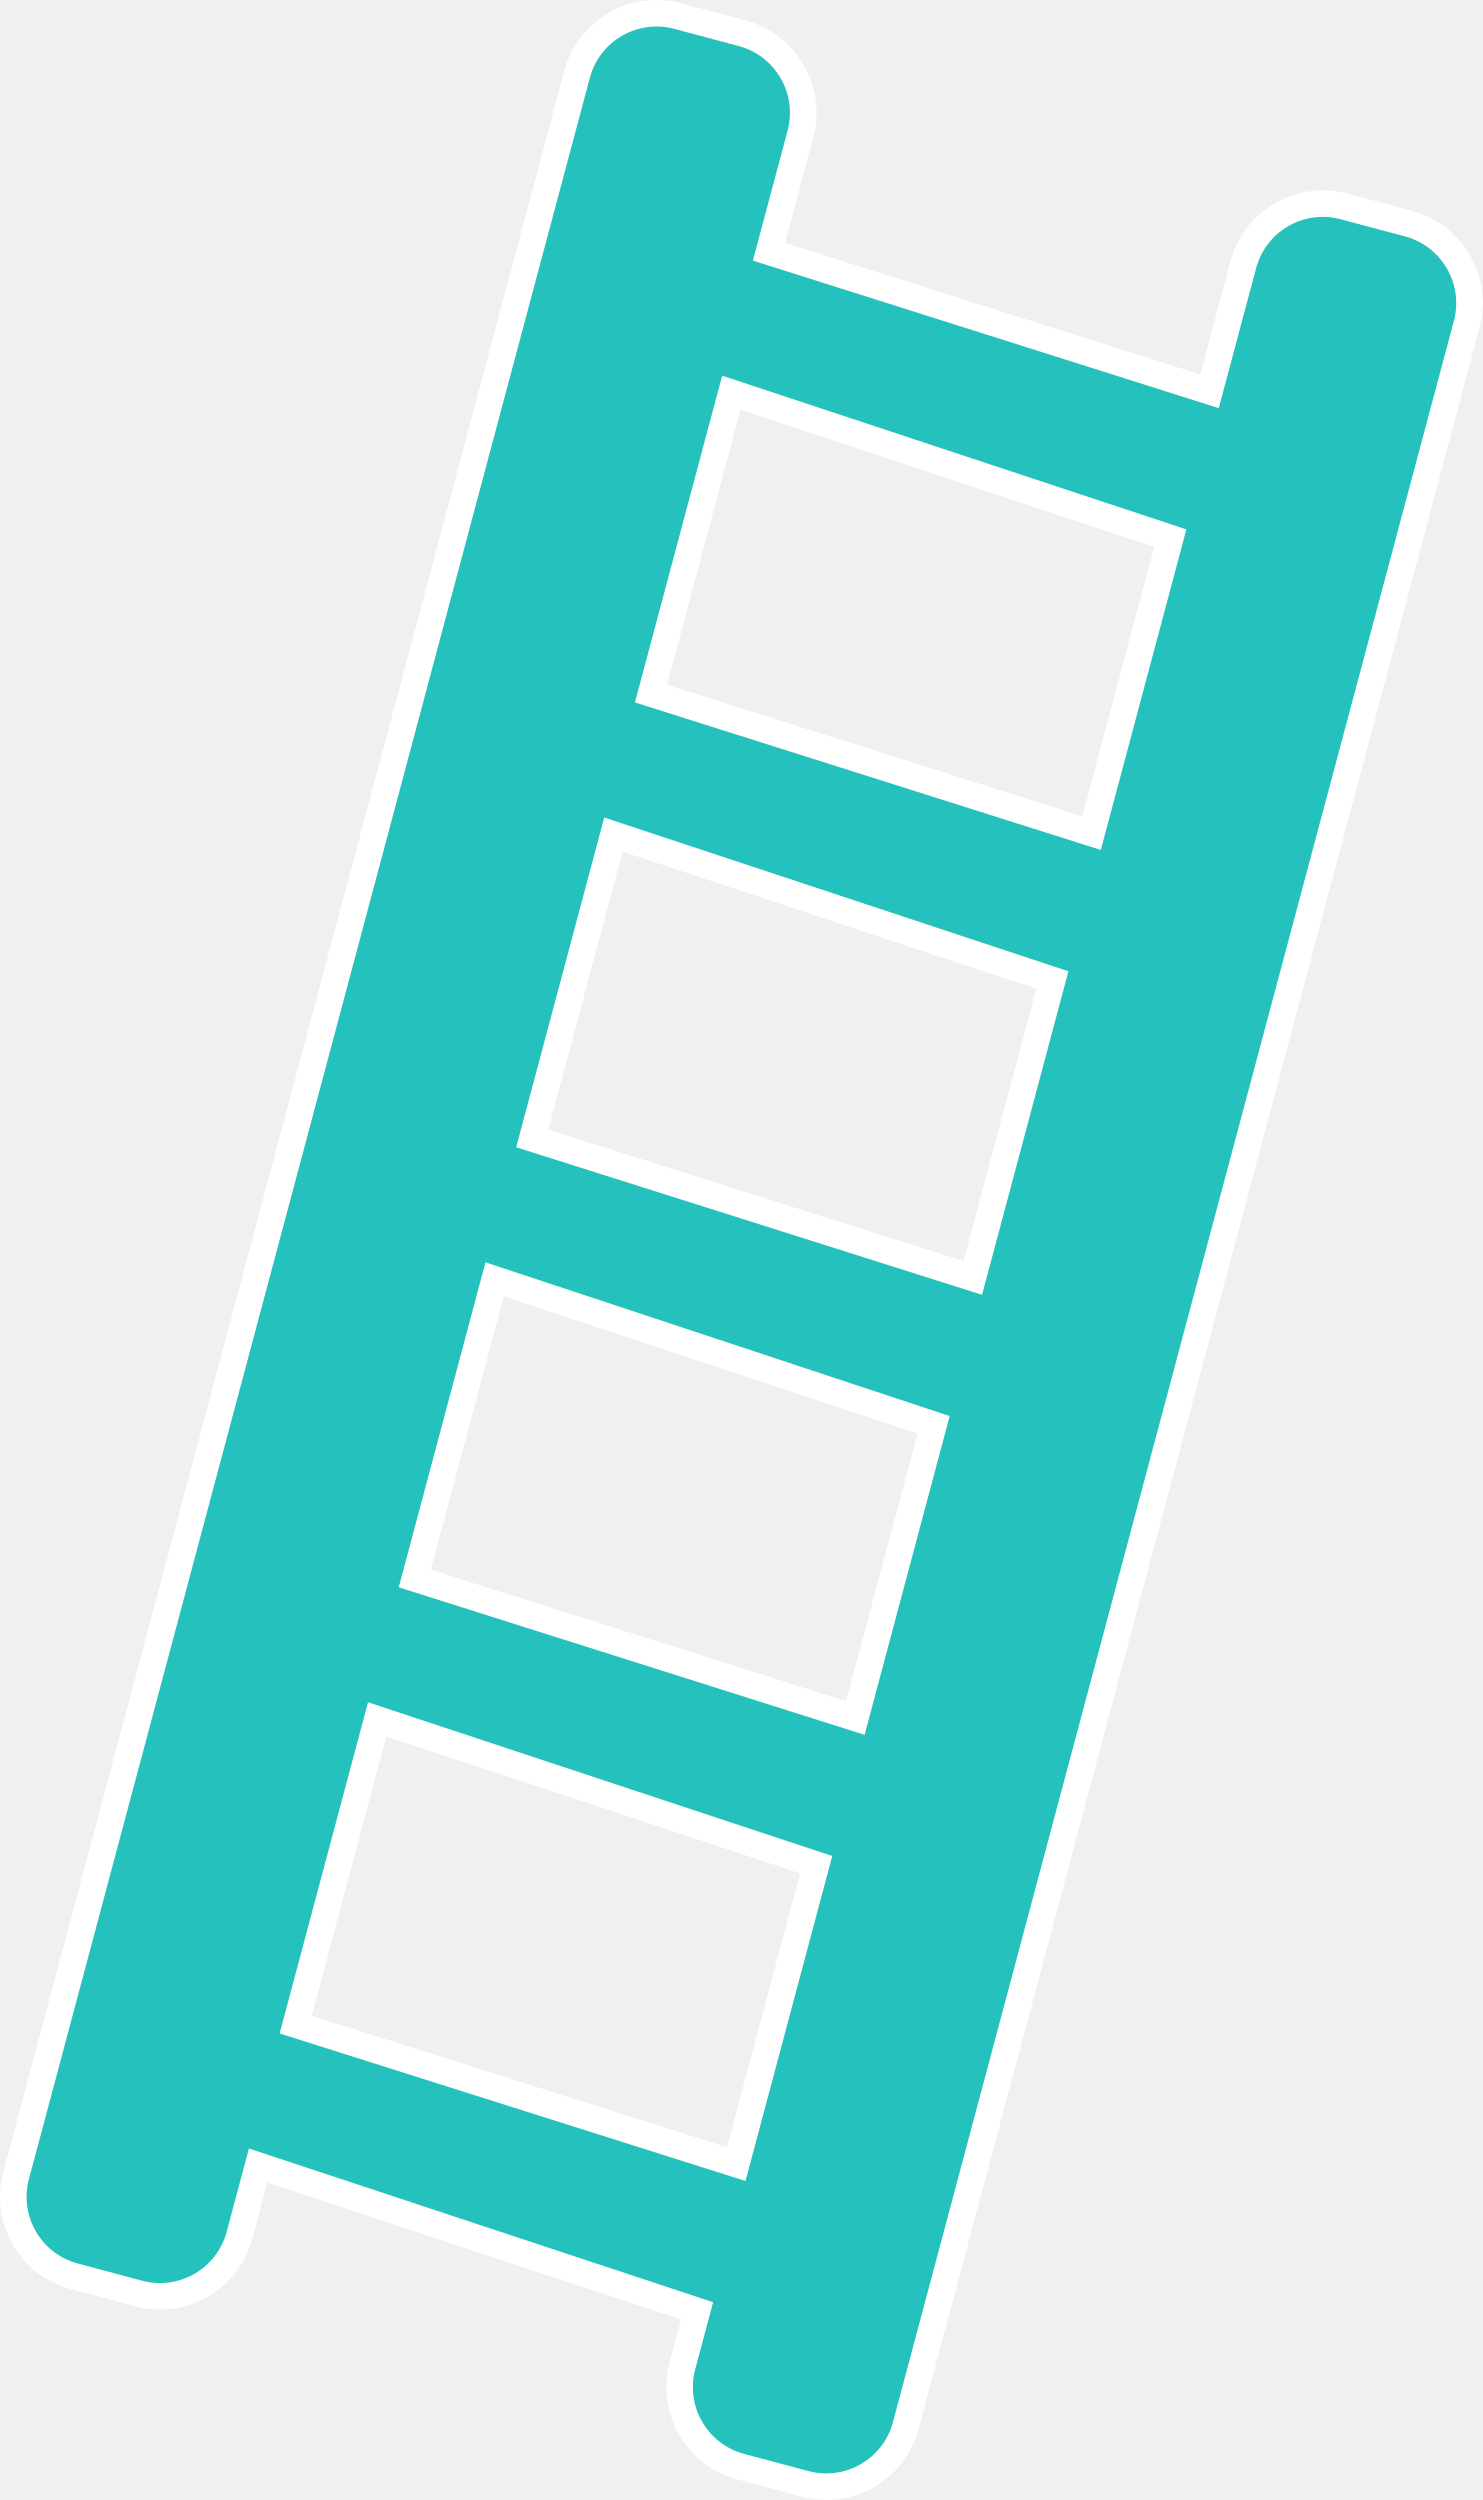
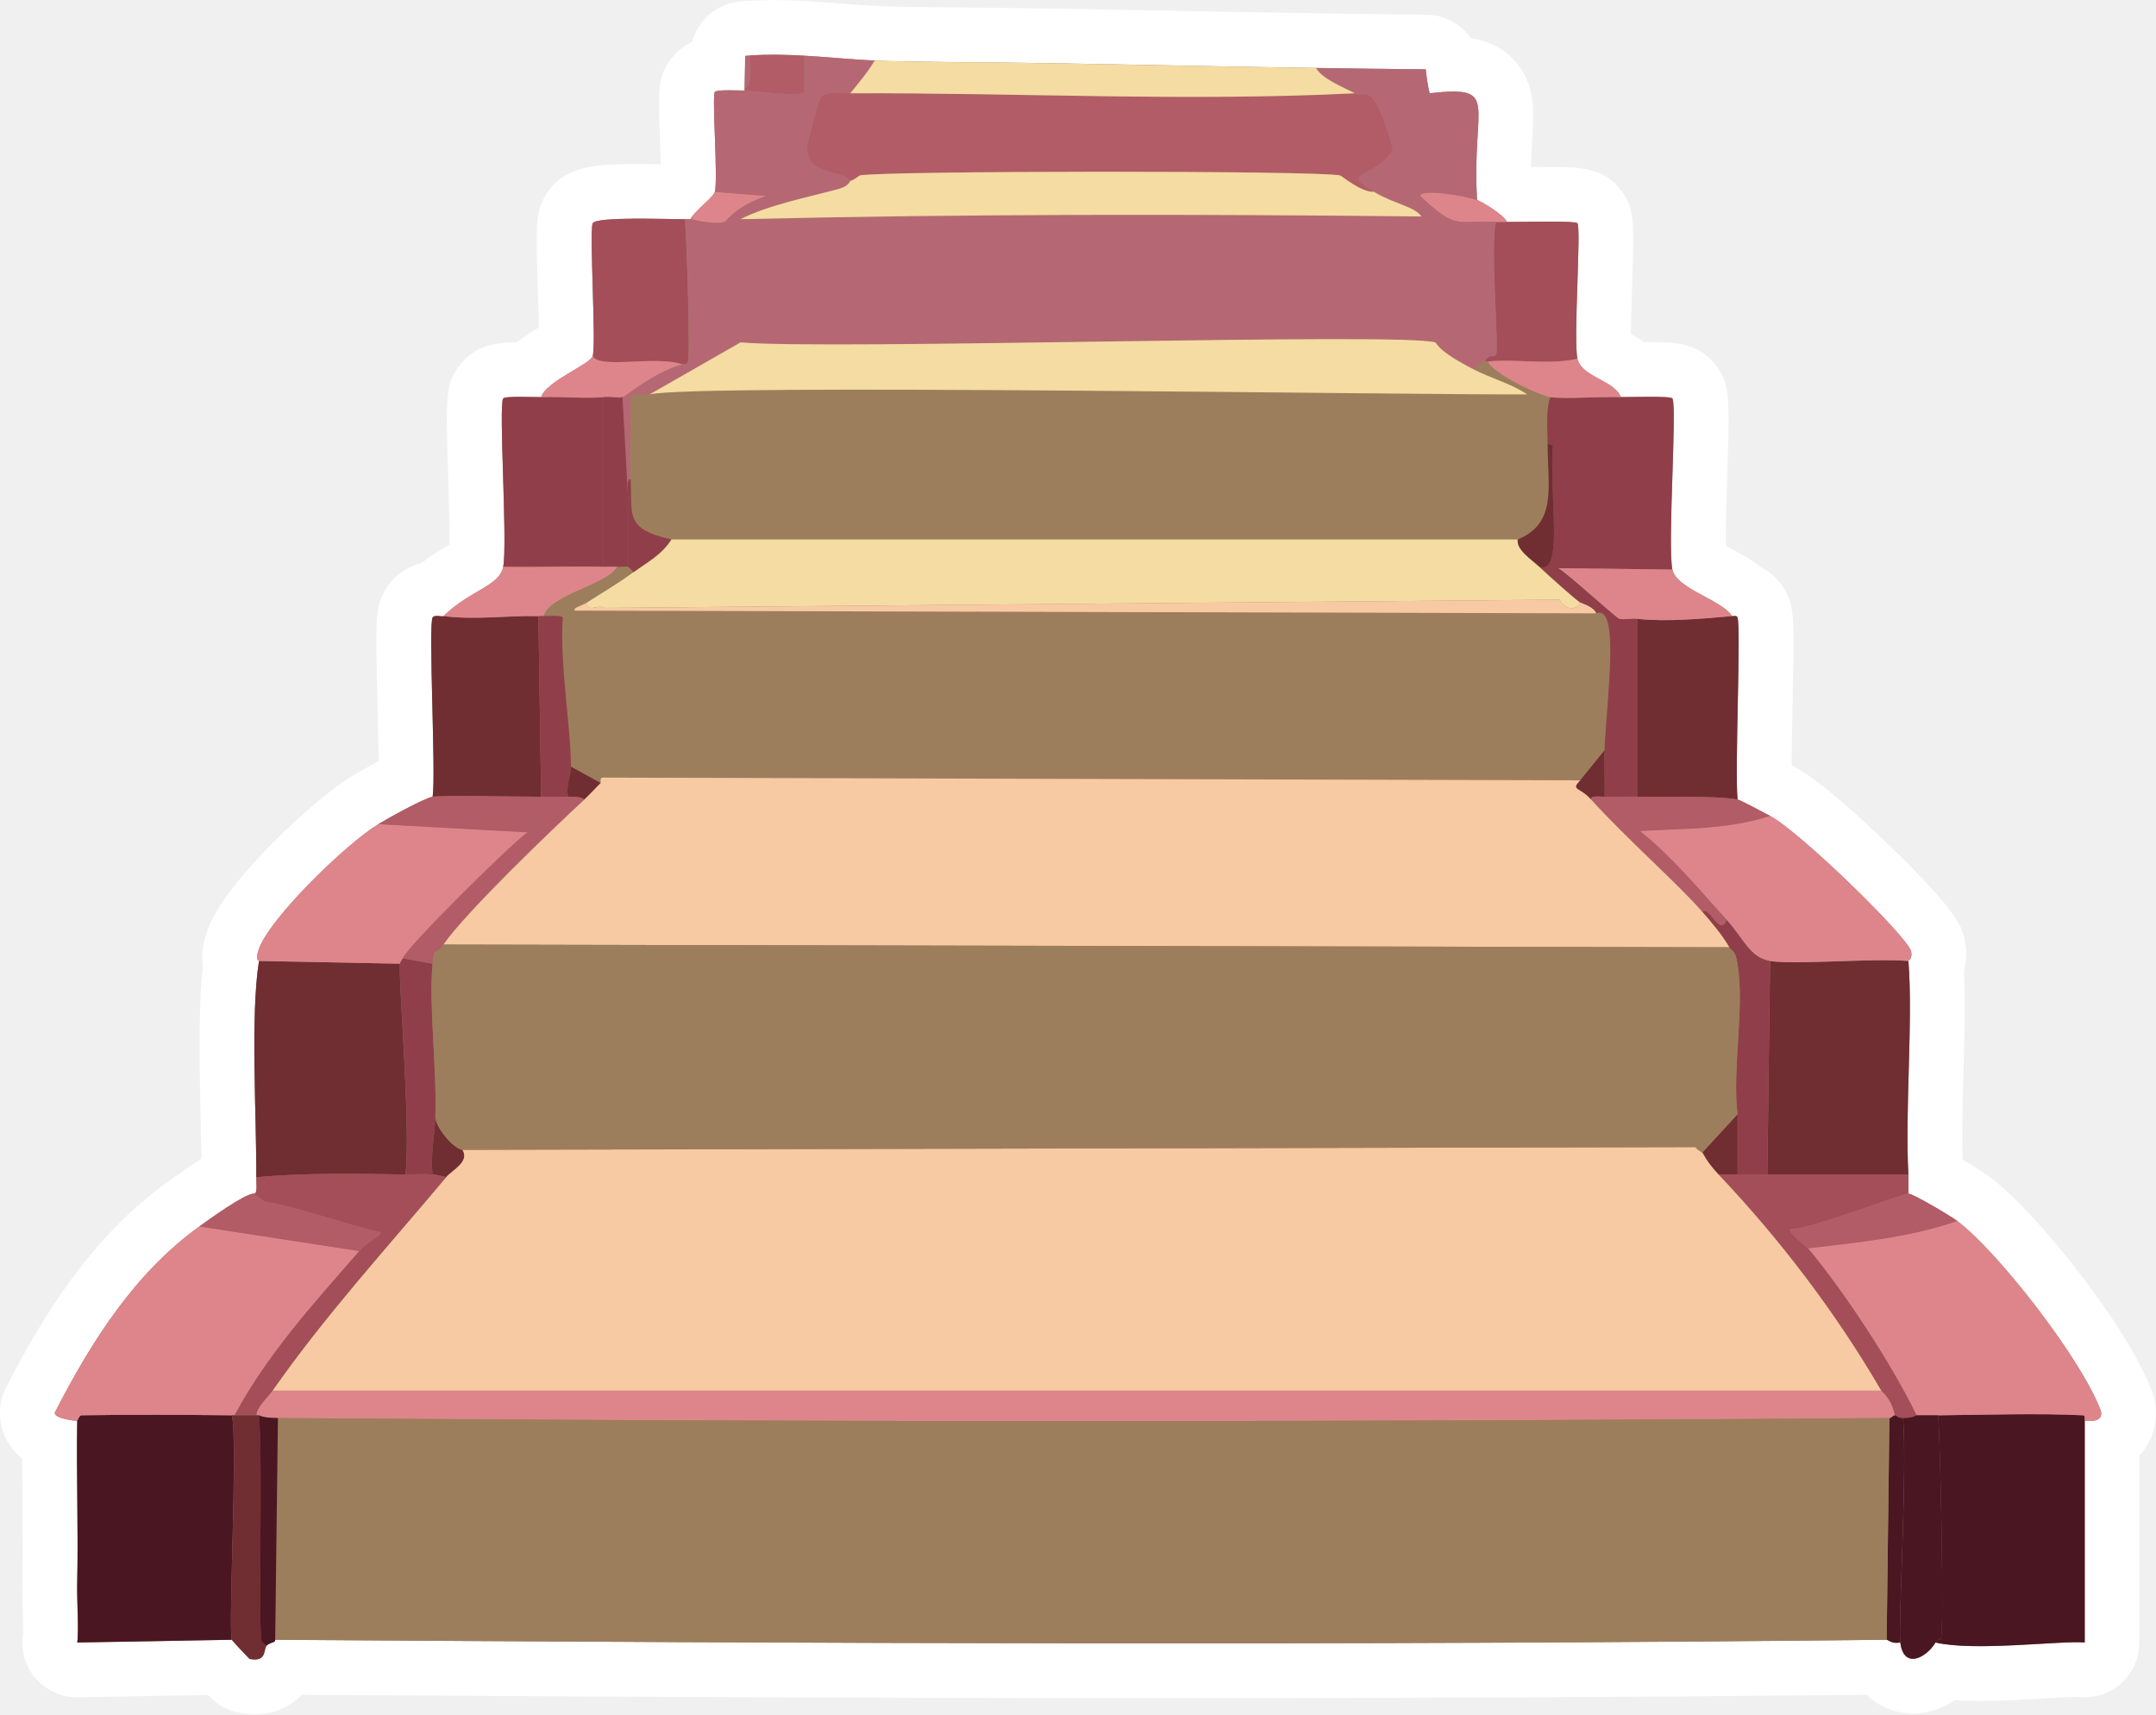
- <svg xmlns="http://www.w3.org/2000/svg" version="1.1" x="0px" y="0px" width="223.4px" height="376.65px" viewBox="0 0 223.4 376.65" style="overflow:visible;enable-background:new 0 0 223.4 376.65;" xml:space="preserve">
-   <style type="text/css">
- 	.st0{fill:#FFFFFF;}
- 	.st1{fill:#25C1BC;}
- </style>
+ <svg xmlns="http://www.w3.org/2000/svg" id="Capa_2" data-name="Capa 2" viewBox="0 0 393.76 313.13">
  <defs>
- </defs>
-   <g>
-     <path class="st0" d="M221.45,38.46c-1.93-3.33-5.03-5.71-8.75-6.7l-9.7-2.59c-7.67-2.05-15.57,2.53-17.62,10.2l-4.55,17.05   L118.28,36.6l4.25-15.9c2.05-7.67-2.53-15.57-10.2-17.62l-9.7-2.59c-3.71-0.99-7.59-0.48-10.92,1.45c-3.33,1.93-5.71,5.03-6.7,8.75   L0.49,327.26c-0.99,3.72-0.48,7.59,1.45,10.92c1.93,3.33,5.03,5.71,8.75,6.7l9.7,2.59c3.72,0.99,7.59,0.48,10.92-1.45   c3.33-1.93,5.71-5.03,6.7-8.75l2.26-8.46l62.33,20.64l-1.73,6.48c-2.05,7.67,2.53,15.57,10.2,17.62l9.7,2.59   c1.24,0.33,2.49,0.49,3.74,0.49c2.5,0,4.96-0.66,7.19-1.94c3.33-1.93,5.71-5.03,6.7-8.75L222.9,49.38   C223.89,45.67,223.38,41.79,221.45,38.46z M120.55,282.24l-11.02,41.27L46.97,303.7l11.24-42.1L120.55,282.24z M138.24,215.96   l-10.77,40.34l-62.56-19.81l10.99-41.17L138.24,215.96z M156.13,148.95L145.17,190l-62.56-19.81L93.8,128.3L156.13,148.95z    M173.9,82.38l-10.84,40.6l-62.56-19.81l11.06-41.44L173.9,82.38z" />
-     <g>
+     <style>
+       .cls-1 {
+         fill: #f7caa3;
+       }
+ 
+       .cls-2 {
+         fill: #fff;
+       }
+ 
+       .cls-3 {
+         fill: #702e32;
+       }
+ 
+       .cls-4 {
+         fill: #903f4a;
+       }
+ 
+       .cls-5 {
+         fill: #b56874;
+       }
+ 
+       .cls-6 {
+         fill: #a44e59;
+       }
+ 
+       .cls-7 {
+         fill: #de858b;
+       }
+ 
+       .cls-8 {
+         fill: #f4dca2;
+       }
+ 
+       .cls-9 {
+         fill: #9d7e5c;
+       }
+ 
+       .cls-10 {
+         fill: #4a1622;
+       }
+ 
+       .cls-11 {
+         fill: #b25c67;
+       }
+     </style>
+   </defs>
+   <g id="Capa_11" data-name="Capa 11">
+     <g id="escalera">
+       <path class="cls-2" d="M393.55,255.94c-.1-.56-.25-1.1-.45-1.63-4.31-11.65-20.87-32.67-29.62-39.26-1.26-.95-3.77-2.44-5.04-3.18-.15-4.77,0-10.44.16-15.96.17-6.34.35-12.86.09-18.46.5-1.82.56-3.79.13-5.77-.5-2.33-1.07-4.96-13.81-17.29-4.36-4.22-12.36-11.66-16.98-14.15-.28-.15-.55-.3-.82-.44.02-3.31.1-7.41.17-11.01.29-14.43.24-16.55-.48-18.9-.85-2.81-2.8-5.03-5.33-6.27-1.76-1.44-3.73-2.5-5.55-3.48-.26-.14-.55-.3-.85-.46-.02-3.42.16-9.02.28-12.75.45-14.01.53-16.53-1.83-19.88-3.2-4.55-7.95-4.55-12.15-4.55-.41,0-.83,0-1.25,0-.82-.59-1.63-1.08-2.35-1.48.01-2.67.14-6.47.22-9.08.37-11.32.45-13.67-1.82-16.89-3.2-4.55-7.88-4.55-13.3-4.55-1.1,0-2.26.01-3.35.02.03-2.04.14-3.79.23-5.34.3-4.93.61-10.02-3.4-14.28-2.48-2.63-5.52-3.6-7.87-3.95-1.8-2.57-4.76-4.24-8.09-4.27h-1.16c-.51-.02-1.03-.03-1.54-.03-5.18-.05-10.68-.12-17.3-.22-10.75-.16-21.7-.37-32.28-.57-4.62-.09-9.25-.18-13.87-.26-4.86-.09-9.77-.14-14.53-.18-5.71-.06-11.61-.11-17.38-.24-.74-.02-1.48-.05-2.22-.08-2.22-.11-4.47-.28-6.84-.47-1.92-.15-3.91-.3-5.92-.42-2.27-.13-4.28-.2-6.17-.2-1.75,0-3.39.05-4.99.17h-.16c-.31.03-.62.05-.93.08-4.28.38-7.74,3.41-8.79,7.4-1.47.67-2.9,1.73-4.08,3.4-2.2,3.13-2.12,5.46-1.81,14.14.05,1.36.11,3.18.15,4.79-1.21-.02-2.55-.03-3.9-.03-2.71,0-4.84.06-6.5.2-2.35.19-8.59.68-11.21,6.63-1.18,2.69-1.16,4.85-.84,15.9.06,2.13.14,4.89.18,7.12-1.32.8-2.7,1.68-3.99,2.71-3.01.01-7.68.22-10.72,4.55-2.35,3.35-2.28,5.57-1.84,20.02.11,3.62.28,9.07.26,12.38-1.46.86-3.27,1.93-5.21,3.42-2.76.7-5.1,2.42-6.54,4.89-1.85,3.18-1.8,5.27-1.41,21.48.07,2.94.16,6.72.2,9.79-2.61,1.37-4.8,2.69-5.26,2.97-5.86,3.57-22.59,18.55-25.99,27.86-.92,2.53-1.13,4.78-.84,6.72-.87,7.75-.63,18.18-.42,27.49.06,2.67.12,5.24.14,7.57-1.71,1.08-3.72,2.47-6.14,4.21l-.1.07c-14.13,10.19-22.97,25.01-29.11,36.9-1.77,3.01-1.94,6.67-.39,9.85.76,1.57,1.82,2.79,3.01,3.72,0,2.45.03,4.88.05,7.26.05,4.99.1,10.16-.01,15.15-.04,1.57.01,3.41.06,5.2.04,1.42.1,3.78.04,4.57-.42,2.87.42,5.79,2.32,7.99,1.9,2.2,4.67,3.46,7.57,3.46.06,0,.12,0,.18,0l23.74-.42.27.28c1.44,1.53,3.32,2.56,5.38,2.96.98.19,1.95.29,2.87.29,2.92,0,6.2-1.02,8.6-3.57,46.95.31,102.05.62,158.71.62,45.85,0,87.47-.2,127.1-.62,2.36,2.34,5.46,3.44,8.41,3.44s5.49-.99,7.63-2.45c1.4.09,2.94.14,4.64.14,3.94,0,8.04-.24,11.65-.45,2.41-.14,4.68-.27,6.04-.27.37,0,.51.01.52.01.31.03.62.04.93.04,2.48,0,4.87-.92,6.72-2.61,2.08-1.9,3.25-4.58,3.25-7.39v-34.15c.16-.17.31-.34.45-.51,2.14-2.57,2.99-6.01,2.35-9.43Z" />
+       <path class="cls-9" d="M383.72,257.78c-3.53-9.53-18.83-29.15-26.26-34.75-1.3-.98-8.12-5-8.92-5v-3.5c-.65-11.66.87-28.28,0-39,0-.09.79-.39.5-1.75-.56-2.58-20.17-21.73-25.76-24.75-1.38-.74-5.52-2.93-5.95-3-.5-6.26.66-31.06,0-33.25-.14-.45-.95-.18-.99-.25-1.93-3.01-10.16-4.96-10.9-8.5-.92-4.37.9-29.97,0-31.25-.36-.51-8.02-.21-9.41-.25-1.19-3.08-7.15-3.64-7.93-7-.77-3.33.71-23.74,0-24.75-.37-.53-11.12-.19-12.88-.25-.51-1.26-4.52-3.67-5.45-4-1.05-17.78,4.41-20.94-8.67-19.5-.37-1.65-.59-3.1-.7-4.37-.89,0-1.79-.03-2.68-.03-5.79-.05-11.57-.13-17.35-.22-15.4-.23-30.79-.55-46.19-.83-10.65-.19-21.3-.19-31.95-.43-.82-.02-1.65-.05-2.47-.09-4.28-.2-8.57-.64-12.86-.89-3.3-.19-6.59-.27-9.87-.04-.31.02-.61.04-.92.07-.03,1.43-.06,3.03-.11,5.84v.5c-.91,0-5.12-.22-5.45.25-.56.8.62,15.95,0,18.25-.28,1.04-3.78,3.57-4.46,5h0c-.33,0-.66,0-.99,0h0c-2.34.04-16.27-.55-16.85.75-.64,1.45.67,22.13,0,24.25-.48,1.54-8.58,4.64-9.41,7.5-1.1.04-6.58-.25-6.94.25-.88,1.25.83,26.36,0,30.75-.66,3.53-5.99,4.21-10.9,9-.18.18-1.66-.31-1.98.25-.82,1.41.63,28.5,0,32.75-1.52.26-7.98,3.82-9.91,5-5.84,3.56-19.68,16.96-21.8,22.75-.83,2.26.02,2.14,0,2.25-1.61,9.89-.43,28.53-.5,39.5,0,1.63.26,3.08-.5,3-1.74.09-8.11,4.71-9.91,6-11.78,8.49-19.7,20.99-26.26,33.75-.92,1.17,3.13,1.75,3.96,1.75-.17,9.83.22,19.68,0,29.5-.08,3.33.33,9.03,0,11q14.12-.25,28.24-.5c.08.22,2.66,2.91,3.22,3.5,3.37.65,2.43-1.91,3.22-2.5.92-.69,1.49-.4,1.49-1,98.1.66,196.21,1.06,294.31,0,.29,0,.86.79,2.48.5.61,4.95,4.7,2.86,6.44,0,7.17,1.69,23-.4,27.25,0v-40.5c1.26.08,3.33.17,2.97-1.75ZM123.61,66.85c-.65.23-1.29.49-1.92.78.63-.29,1.27-.55,1.92-.78ZM254.4,27.29h0c-.2.34-.42.66-.64.95-.23.29-.46.56-.7.8-.48.49-.99.89-1.49,1.22.5-.34,1-.74,1.49-1.22.24-.24.48-.51.7-.8.23-.29.44-.61.64-.95ZM248.16,32.61c0,.1.02.22.07.34-.06-.12-.08-.23-.07-.34.03-.37.45-.66,1.07-1,.27-.15.58-.31.91-.49.22-.12.45-.25.69-.39-.24.14-.47.27-.69.39-.33.18-.64.34-.91.49-.63.35-1.05.63-1.07,1ZM249.05,33.81c-.33-.26-.56-.48-.7-.67.14.2.37.42.7.67ZM250.35,34.69c-.36-.23-.67-.43-.94-.62.26.19.58.39.94.62.18.11.37.23.58.35.95.57,1.89,1.02,2.79,1.4-.89-.39-1.83-.84-2.79-1.4-.21-.12-.4-.24-.58-.35ZM263.56,64.07c.41.34.95.74,1.68,1.2.97.63,2.27,1.38,4.03,2.27h0c-1.76-.89-3.06-1.65-4.03-2.27-.73-.47-1.27-.87-1.68-1.2-.27-.22-.48-.42-.65-.59-.59-.6-.64-.88-.82-.93-.76-.23-3.05-.39-6.52-.48-2.6-.07-5.86-.1-9.63-.11,3.77,0,7.03.04,9.63.11,3.47.09,5.76.25,6.52.48.19.06.24.34.82.93.17.17.38.37.65.59ZM114.94,87.58c.06-.04.14-.05.24-.04-.07-1.22-.09-2.45-.08-3.68,0,1.23.02,2.46.08,3.68-.09,0-.17,0-.24.04ZM115.18,72.79c.02.61.04,1.23.04,1.84,0-.61-.02-1.23-.04-1.84.34-.5.75-.7,1.19-.76-.44.06-.86.26-1.19.76ZM114.78,87.75c-.08.15-.12.37-.13.65.01-.28.05-.5.13-.65ZM114.45,86.31c-.17-3.13-.27-4.85-.41-7.42-.04-.64-.07-1.34-.12-2.12.04.78.08,1.48.12,2.12.14,2.57.24,4.29.41,7.42ZM175.74,62.75c4.29-.05,8.72-.11,13.21-.17,1.8-.03,3.6-.05,5.41-.08-1.81.03-3.61.05-5.41.08-4.49.06-8.92.12-13.21.17-2.57.03-5.09.06-7.54.08,2.45-.02,4.97-.05,7.54-.08ZM197.08,62.46c1.81-.03,3.62-.05,5.43-.08s3.61-.05,5.4-.08,3.57-.05,5.34-.07c-1.76.02-3.54.05-5.34.07-1.79.03-3.59.05-5.4.08s-3.62.05-5.43.08ZM239.92,61.96c1.41,0,2.78,0,4.09,0-1.31,0-2.67,0-4.09,0ZM237.77,61.97c-1.46,0-2.96.02-4.5.03-2.31.02-4.71.04-7.18.07,2.47-.03,4.87-.05,7.18-.07,1.54-.01,3.04-.02,4.5-.03ZM165.78,62.85c-3.2.03-6.25.05-9.13.06-1.44,0-2.83,0-4.16,0,1.34,0,2.73,0,4.16,0,2.87-.01,5.93-.03,9.13-.06ZM148.64,62.91c1.23,0,2.51,0,3.85,0-1.34,0-2.62,0-3.85,0-1.23,0-2.4-.02-3.51-.03,1.11.01,2.28.02,3.51.03ZM273.23,64.79c-.09.17-.35.2-.65.23-.2.03-.42.06-.63.14.21-.08.43-.11.63-.14.3-.04.56-.06.65-.23.09-.17.12-.79.12-1.73,0,.94-.03,1.56-.12,1.73ZM271.25,66.04s-.18.07-.39.16c.21-.1.36-.16.39-.16ZM269.47,67.07c.08-.08.19-.17.3-.25-.11.08-.22.16-.3.25ZM153.08,34.54c1.03-.27,1.55-.64,1.84-.94-.28.3-.81.67-1.84.94-1.47.39-3.01.77-4.57,1.16,1.56-.39,3.1-.77,4.57-1.16ZM135.24,40.04h0c2.49-1.28,5.48-2.26,8.58-3.12-3.1.86-6.09,1.84-8.58,3.12ZM135.24,62.54c.49.04,1.07.08,1.73.12-.65-.04-1.23-.07-1.73-.12-3.11,1.78-5.06,2.89-6.71,3.84-.55.32-1.07.61-1.59.91.52-.3,1.04-.59,1.59-.91,1.65-.95,3.6-2.06,6.71-3.84ZM143.49,62.86c-2.57-.04-4.74-.1-6.42-.19,1.68.09,3.84.15,6.42.19ZM264.62,35.46c-.58-.08-1.16-.15-1.71-.19.55.05,1.13.11,1.71.19ZM262.11,35.22c-.26-.01-.5-.02-.73-.02.23,0,.48,0,.73.02ZM259.03,38.92c-.23-.19-.48-.36-.77-.53.29.16.55.34.77.53ZM248.97,17.2c-.17,0-.34.02-.5.02.17,0,.33-.02.5-.02ZM154.69,17.03c-.44-.02-.95-.05-1.47-.07.52.01,1.03.05,1.47.07ZM152.39,16.96c.26,0,.53,0,.8,0-.26,0-.53,0-.8,0-.79.02-1.54.14-2.08.45.54-.31,1.29-.42,2.08-.45ZM149.52,18.72c-.11.34-.23.76-.37,1.23.13-.47.26-.89.37-1.23ZM148.95,20.68c-.71,2.52-1.56,5.82-1.57,6.12h0c0-.29.86-3.59,1.57-6.12ZM137.74,35.62c-2.05-.16-2.94-.23-4.99-.4,2.05.16,2.94.23,4.99.4ZM128.06,40.44c.44.08.93.16,1.43.21-.49-.05-.98-.13-1.43-.21-.3-.05-.57-.11-.82-.16.25.05.53.11.82.16ZM125.76,59.45c.02,1.32.02,2.53.01,3.56-.02,1.79-.07,3.02-.2,3.28-.06.12-.14.19-.23.22.09-.04.18-.11.23-.22.12-.26.18-1.48.2-3.28,0-1.03,0-2.24-.01-3.56,0-.66-.02-1.35-.03-2.06.01.71.02,1.4.03,2.06ZM125.68,55.22c-.03-1.11-.06-2.23-.09-3.35.03,1.12.06,2.24.09,3.35ZM125.22,42.22c-.01-.26-.03-.51-.04-.74.01.23.03.48.04.74Z" />
      <g>
-         <path class="st1" d="M11.72,341.02l9.7,2.59c5.55,1.48,11.25-1.82,12.73-7.36l84.51-316.58c1.48-5.55-1.82-11.25-7.36-12.73     l-9.7-2.59c-5.55-1.48-11.25,1.82-12.73,7.36L4.36,328.3C2.88,333.84,6.17,339.54,11.72,341.02z" />
+         <path class="cls-6" d="M125.08,40.04c.31,3.7,1.05,25.06.5,26.25-.22.47-.88.16-.99.25-5.13-1.65-15.04.95-16.35-1.5.67-2.12-.64-22.8,0-24.25.57-1.3,14.51-.71,16.85-.75Z" />
+         <path class="cls-6" d="M275.21,40.54c1.76.06,12.51-.28,12.88.25.71,1.01-.77,21.42,0,24.75-5.37,1.19-10.99-.03-16.35.5-.16.02-.34-.02-.5,0,.32-1.37,1.74-.8,1.98-1.25.58-1.06-1.14-20.69,0-24.25.66.03,1.32-.02,1.98,0Z" />
+         <path class="cls-11" d="M137.01,10.14c.12,3.28.15,5.99-1.03,5.9v.5c1.53,0,10.17,1.28,10.9.25v-6.61c-3.3-.19-6.59-.27-9.87-.04Z" />
+         <path class="cls-7" d="M269.76,36.54c.93.33,4.94,2.74,5.45,4-.66-.02-1.32.03-1.98,0-7.56-.34-7.18,1.53-13.87-4.75.17-1.37,8.1-.06,10.4.75Z" />
+         <path class="cls-7" d="M126.08,40.04c.68-1.43,4.18-3.96,4.46-5l9.41.75c-5.58,1.89-7.24,4.62-7.68,4.75-2.07.6-5.88-.51-6.19-.5Z" />
+         <path class="cls-11" d="M155.31,17.05c30.7-.12,61.45,1.54,92.16,0,1.82.95,3.28-2.89,6.94,10.25-3.23,5.49-10.08,3.81-3.47,7.75-2.38.1-5.86-2.93-6.19-3-4.29-.92-83.4-.86-87.7,0-.1.02-1.08.84-1.73,1-1.16-2.1-7.97-.65-7.93-6.25,0-.47,2.19-8.64,2.48-9,.98-1.23,3.96-.74,5.45-.75Z" />
        <g>
-           <polygon class="st1" points="189.16,83.21 90.23,50.45 89.86,44.02 194.14,68.18     " />
-           <polygon class="st1" points="188.41,76.17 89.49,43.41 109.57,38.04 195.61,65.29     " />
+           <path class="cls-5" d="M135.98,16.05c1.18.09,1.15-2.62,1.03-5.9-.31.02-.61.04-.92.07-.03,1.43-.06,3.02-.11,5.84Z" />
+           <path class="cls-5" d="M273.23,40.54c-7.56-.34-7.18,1.53-13.87-4.75.17-1.37,8.1-.06,10.4.75-1.05-17.78,4.41-20.94-8.67-19.5-.37-1.65-.59-3.1-.7-4.37-.89,0-1.79-.03-2.68-.03-5.79-.05-11.57-.13-17.35-.22,1.17,2.04,5.08,3.56,7.11,4.62,1.82.95,3.28-2.89,6.94,10.25-3.23,5.49-10.08,3.81-3.47,7.75,3.81,2.27,7.43,2.68,8.67,4.5-41.46-.44-82.9-.48-124.36.5,4.98-2.55,11.95-3.93,17.84-5.5,2.05-.55,2.1-1.47,2.23-1.5-1.16-2.1-7.97-.65-7.93-6.25,0-.47,2.19-8.64,2.48-9,.98-1.23,3.96-.74,5.45-.75,1.54-1.93,3.18-3.84,4.44-5.97-4.28-.2-8.57-.64-12.86-.89v6.61c-.73,1.03-9.37-.25-10.9-.25-.91,0-5.12-.22-5.45.25-.56.8.62,15.95,0,18.25q4.71.37,9.41.75c-5.58,1.89-7.24,4.62-7.68,4.75-2.07.6-5.88-.51-6.19-.5-.33,0-.66,0-.99,0,.31,3.7,1.05,25.06.5,26.25-.22.47-.88.16-.99.25-5.24,1.47-10.3,5.84-10.9,6q.5,9,.99,18c0-1.63-.25-3.08.5-3-.26-4.89.19-9.85,0-14.75.9-1.34,2.33-.5,3.47-.75l16.6-9.5c16.33,1.44,120.78-1.88,126.84,0,.43.13.14,1.42,7.18,5-.21-.56,1.86-1.48,1.98-1.5.32-1.37,1.74-.8,1.98-1.25.58-1.06-1.14-20.69,0-24.25Z" />
+           <path class="cls-8" d="M250.93,35.04c3.81,2.27,7.43,2.68,8.67,4.5-41.46-.44-82.9-.48-124.36.5,4.98-2.55,11.95-3.93,17.84-5.5,2.05-.55,2.1-1.47,2.23-1.5.66-.16,1.64-.98,1.73-1,4.3-.86,83.41-.92,87.7,0,.34.07,3.81,3.1,6.19,3Z" />
+         </g>
+         <path class="cls-8" d="M240.35,12.42c-15.4-.23-30.79-.55-46.19-.83-10.65-.19-21.3-.19-31.95-.43-.82-.02-1.65-.05-2.47-.09-1.26,2.13-2.91,4.05-4.44,5.97,30.7-.12,61.45,1.54,92.16,0-2.03-1.06-5.94-2.58-7.11-4.62Z" />
+         <g>
+           <g>
+             <path class="cls-9" d="M283.14,72.54c-.88,2.49-.48,5.78-.5,8.5-.03,7.66,1.87,14.47-5.45,17.5H122.61c-8.65-1.96-7.08-4.5-7.43-11-.26-4.89.19-9.85,0-14.75.9-1.34,2.33-.5,3.47-.75,8.99-1.99,137.59.12,160.28,0-2.99-1.98-6.47-2.88-9.66-4.5-.21-.56,1.86-1.48,1.98-1.5.16-.02.33.02.5,0,.95,2.23,9.35,6.19,11.4,6.5Z" />
+             <path class="cls-8" d="M269.27,67.54c3.19,1.62,6.67,2.52,9.66,4.5-22.69.12-151.29-1.99-160.28,0q8.3-4.75,16.6-9.5c16.33,1.44,120.78-1.88,126.84,0,.43.13.14,1.42,7.18,5Z" />
+           </g>
+           <g>
+             <path class="cls-9" d="M114.68,103.54c.07.02.93.76.99,1-3.15,2.29-5.34,3.5-8.42,5.5-.91.59-2.81,1.04-2.23,1.5q93.27.25,186.54.5c4.37-1.78,1.85,15.97,1.49,25q-2.23,2.75-4.46,5.5-89.31-.25-178.62-.5c-.45.18-.17.95-.25,1l-5.45-3c0-7.07-2.11-18.99-1.49-27.25-.33-.47-2.78-.25-3.47-.25.87-3.88,11.49-5.67,13.38-9,.69.04,1.53-.12,1.98,0Z" />
+             <path class="cls-8" d="M277.19,98.54c-.27,1.89,2.43,3.59,3.96,5,1.7,1.57,5.98,5.45,7.43,6.5-.36,1.47-2.9,1.49-3.72-.5q-87.2.75-174.4,1.5c-1.18-.77-3.35,1.03-3.22-1,3.08-2,5.27-3.21,8.42-5.5,2.51-1.82,5.21-3.23,6.94-6h154.59Z" />
+             <path class="cls-1" d="M288.59,110.04c.15.11,2.47.7,2.97,2q-93.27-.25-186.54-.5c-.58-.46,1.32-.91,2.23-1.5-.13,2.03,2.04.23,3.22,1q87.2-.75,174.4-1.5c.82,1.99,3.36,1.97,3.72.5Z" />
+           </g>
        </g>
        <g>
-           <polygon class="st1" points="170.99,149.65 72.07,116.89 71.69,110.46 175.97,134.62     " />
-           <polygon class="st1" points="170.25,142.62 71.32,109.85 91.41,104.48 177.45,131.73     " />
+           <path class="cls-4" d="M296.02,72.54c1.39.04,9.05-.26,9.41.25.9,1.27-.92,26.88,0,31.25q-10.4-.12-20.81-.25c1.82,1.04,10.46,9.03,11.15,9.25.59.19,2.17-.11,3.22,0v32.5c-1.91-.05-3.99.05-5.95,0,.08-2.83-.11-5.68,0-8.5.36-9.03,2.89-26.78-1.49-25-.5-1.3-2.83-1.89-2.97-2-1.45-1.05-5.73-4.93-7.43-6.5,4.56,1.74,1.69-13.87,2.48-22.25l-.99-.25c.01-2.72-.38-6.01.5-8.5,2.53.38,8.96-.12,12.88,0Z" />
+           <path class="cls-7" d="M288.09,65.54c.77,3.36,6.74,3.92,7.93,7-3.92-.12-10.35.38-12.88,0-2.05-.31-10.45-4.27-11.4-6.5,5.36-.53,10.98.69,16.35-.5Z" />
+           <path class="cls-3" d="M281.16,103.54c-1.53-1.41-4.23-3.11-3.96-5,7.32-3.03,5.42-9.84,5.45-17.5l.99.25c-.79,8.38,2.08,23.99-2.48,22.25Z" />
        </g>
        <g>
-           <polygon class="st1" points="153.55,216.81 54.62,184.05 54.25,177.62 158.53,201.78     " />
-           <polygon class="st1" points="152.8,209.77 53.88,177.01 73.96,171.64 160,198.89     " />
+           <path class="cls-3" d="M317.33,146.04c-4.52-.75-13.21-.35-18.33-.5v-32.5c5.47.59,11.84-.02,17.34-.5.04.07.86-.2.99.25.66,2.19-.5,26.99,0,33.25Z" />
+           <path class="cls-7" d="M305.43,104.04c.74,3.54,8.97,5.49,10.9,8.5-5.5.48-11.87,1.09-17.34.5-1.05-.11-2.63.19-3.22,0-.69-.22-9.33-8.21-11.15-9.25q10.4.12,20.81.25Z" />
+           <path class="cls-3" d="M293.05,145.54c-1.32-.03-2.56-.21-2.48.5-2.11-2.34-3.79-1.62-1.98-3.5q2.23-2.75,4.46-5.5c-.11,2.82.08,5.67,0,8.5Z" />
        </g>
        <g>
-           <polygon class="st1" points="137.06,283.49 38.13,250.73 37.75,244.3 142.04,268.46     " />
-           <polygon class="st1" points="136.31,276.45 37.39,243.69 57.47,238.32 143.51,265.57     " />
+           <path class="cls-3" d="M73.06,176.04c-.37,2.53,2.02,29.71.99,38.5-9.05-.11-18.23-.32-27.25.5.07-10.97-1.11-29.6.5-39.5q12.88.25,25.76.5Z" />
+           <path class="cls-7" d="M96.35,152.04c-3.12,2.2-21.75,20.65-22.79,23-.18.4-.44.62-.5,1q-12.88-.25-25.76-.5c.02-.11-.83.01,0-2.25,2.12-5.79,15.96-19.19,21.8-22.75l27.25,1.5Z" />
+           <path class="cls-11" d="M79.01,145.54c2.17-.37,15.16-.03,19.82,0,1.63.01,3.33-.03,4.95,0,.49,0,1-.04,1.49,0-3.04,6.25-6.34,4.68-8.92,6.5l-27.25-1.5c1.93-1.18,8.38-4.74,9.91-5Z" />
+           <path class="cls-4" d="M79.01,176.04c-.74,7.32.8,18.98.5,28-.12,3.45-.94,6.99-.5,10.5-1.56-.12-3.37.02-4.95,0,1.03-8.78-1.36-35.96-.99-38.5.06-.38.32-.6.5-1q2.73.5,5.45,1Z" />
+           <path class="cls-11" d="M106.75,146.04c-6.1,5.65-21.51,20.42-25.76,26.5-1.46,2.09-1.64.13-1.98,3.5q-2.73-.5-5.45-1c1.04-2.35,19.67-20.79,22.79-23,2.58-1.82,5.88-.25,8.92-6.5.74.06.88.16,1.49.5Z" />
        </g>
        <g>
-           <polygon class="st1" points="118.18,350.41 19.25,317.65 18.87,311.22 123.15,335.38     " />
-           <polygon class="st1" points="117.43,343.37 18.51,310.61 38.59,305.24 124.63,332.49     " />
+           <g>
+             <path class="cls-4" d="M98.83,72.54c3.7-.13,7.8.3,11.4,0v31c-6.11-.13-12.23.09-18.33,0,.83-4.39-.88-29.49,0-30.75.35-.5,5.84-.21,6.94-.25Z" />
+             <path class="cls-7" d="M124.59,66.54c-5.24,1.47-10.3,5.84-10.9,6-.68.19-2.28-.1-3.47,0-3.6.3-7.7-.13-11.4,0,.83-2.86,8.93-5.96,9.41-7.5,1.31,2.45,11.22-.15,16.35,1.5Z" />
+             <path class="cls-4" d="M113.69,72.54l.99,18c-.02,4.33.02,8.67,0,13-.46-.12-1.29.04-1.98,0-.82-.05-1.65.02-2.48,0v-31c1.19-.1,2.79.19,3.47,0Z" />
+           </g>
+           <path class="cls-4" d="M122.61,98.54c-1.73,2.77-4.42,4.17-6.94,6-.06-.24-.92-.98-.99-1,.02-4.33-.02-8.67,0-13,0-1.63-.25-3.08.5-3,.35,6.49-1.22,9.04,7.43,11Z" />
+           <g>
+             <path class="cls-3" d="M80.99,112.54c5.75.74,11.62-.12,17.34,0q.25,16.5.5,33c-4.66-.03-17.65-.37-19.82,0,.63-4.24-.82-31.34,0-32.75.32-.56,1.8-.07,1.98-.25Z" />
+             <path class="cls-7" d="M110.22,103.54c.82.02,1.66-.05,2.48,0-1.89,3.33-12.5,5.12-13.38,9-.33,0-.66,0-.99,0-5.72-.12-11.59.74-17.34,0,4.91-4.79,10.24-5.47,10.9-9,6.11.09,12.23-.13,18.33,0Z" />
+             <path class="cls-4" d="M99.32,112.54c.68,0,3.14-.22,3.47.25-.62,8.26,1.49,20.18,1.49,27.25,0,1.62-1.02,3.73-.5,5.5-1.62-.03-3.32.01-4.95,0q-.25-16.5-.5-33c.33,0,.66,0,.99,0Z" />
+           </g>
        </g>
-         <path class="st1" d="M112.1,369.7l9.7,2.59c5.55,1.48,11.25-1.82,12.73-7.36l84.51-316.58c1.48-5.55-1.82-11.25-7.36-12.73     l-9.7-2.59c-5.55-1.48-11.25,1.82-12.73,7.36l-84.51,316.58C103.26,362.52,106.55,368.22,112.1,369.7z" />
+         <path class="cls-3" d="M84.46,210.03c1.4,2.21-1.94,3.77-2.97,5-.89-.2-1.53-.42-2.48-.5-.44-3.51.38-7.05.5-10.5.06,1.9,3.23,5.74,4.95,6Z" />
+         <g>
+           <path class="cls-3" d="M348.54,175.54c.87,10.72-.65,27.34,0,39h-25.76q.25-19.5.5-39c4.53.74,18.6-.55,25.27,0Z" />
+           <path class="cls-7" d="M348.54,175.54c-6.67-.55-20.74.74-25.27,0-3.71-.6-4.8-4.06-7.93-7.5-5.11-5.63-9.88-11.47-15.85-16.25,7.93-.46,16.09-.24,23.78-2.75,5.6,3.02,25.21,22.16,25.76,24.75.29,1.36-.5,1.66-.5,1.75Z" />
+           <path class="cls-11" d="M293.05,145.54c1.96.05,4.03-.05,5.95,0,5.12.15,13.81-.25,18.33.5.43.07,4.57,2.26,5.95,3-7.69,2.5-15.85,2.29-23.78,2.75,5.97,4.78,10.74,10.62,15.85,16.25-1.24,3.24-3.09-2.62-4.46-1.5-4.45-5.11-13.96-13.47-20.31-20.5-.08-.71,1.15-.53,2.48-.5Z" />
+           <path class="cls-4" d="M315.34,168.04c3.13,3.44,4.22,6.9,7.93,7.5q-.25,19.5-.5,39h-5.45v-11c-.99-8.39,1.33-19.43,0-27.5-.43-2.6-1-2.16-1.49-3-1.31-2.29-3.23-4.52-4.95-6.5,1.37-1.12,3.22,4.74,4.46,1.5Z" />
+           <path class="cls-3" d="M317.33,214.53h-3.47c-2.3-2.43-2.77-3.86-2.97-4q3.22-3.5,6.44-7v11Z" />
+         </g>
+         <path class="cls-3" d="M109.73,143.04c-.18.12-2.22,2.31-2.97,3-.61-.34-.75-.44-1.49-.5-.49-.04-.99,0-1.49,0-.52-1.77.5-3.88.5-5.5l5.45,3Z" />
+         <g>
+           <g>
+             <path class="cls-10" d="M380.74,259.53v40.5c-4.25-.4-20.08,1.69-27.25,0,.47-.77.88-.4.99-.75.6-1.94-.1-35.05-.5-40.75,8.27-.08,18.48-.41,26.51,0,.41.02.2,1,.25,1Z" />
+             <path class="cls-7" d="M380.74,259.53c-.05,0,.16-.98-.25-1-8.03-.41-18.24-.08-26.51,0-1.32.01-2.64-.01-3.96,0-4.54-9.37-13.19-22.55-19.82-30.5,9.13-1.1,18.46-1.94,27.25-5,7.43,5.6,22.73,25.22,26.26,34.75.36,1.92-1.71,1.83-2.97,1.75Z" />
+             <path class="cls-6" d="M317.33,214.53h31.21v3.5c-1.12,0-18.03,6.57-21.55,6.5-.56.6,2.94,3.16,3.22,3.5,6.63,7.94,15.28,21.13,19.82,30.5-.17,0-.47.48-2.48.5-1.05,0-1.09-.5-1.49-.5-.69-3.16-2.35-4.28-2.48-4.5-8.29-14.24-18.41-27.56-29.73-39.5h3.47Z" />
+             <path class="cls-11" d="M357.46,223.03c-8.79,3.06-18.12,3.9-27.25,5-.28-.34-3.78-2.9-3.22-3.5,3.52.07,20.43-6.5,21.55-6.5.8,0,7.61,4.02,8.92,5Z" />
+             <path class="cls-10" d="M353.99,258.53c.39,5.7,1.1,38.8.5,40.75-.11.35-.52-.02-.99.75-1.74,2.86-5.83,4.95-6.44,0-.4-3.21,1.31-32.11.5-41,2.01-.02,2.3-.5,2.48-.5,1.32-.01,2.64.01,3.96,0Z" />
+             <path class="cls-10" d="M347.55,259.03c.81,8.89-.89,37.78-.5,41-1.62.29-2.19-.5-2.48-.5l.5-40.5c.47,0,.52-.5.99-.5.39,0,.43.51,1.49.5Z" />
+           </g>
+           <g>
+             <path class="cls-1" d="M310.88,210.53c.2.14.67,1.57,2.97,4,11.31,11.94,21.44,25.26,29.73,39.5H49.77c9.58-13.73,20.96-26.17,31.71-39,1.03-1.23,4.37-2.79,2.97-5q112.59-.25,225.19-.5c.32.48.79.69,1.24,1Z" />
+             <path class="cls-7" d="M343.58,254.03c.13.22,1.79,1.34,2.48,4.5-.47,0-.52.5-.99.5-98.03.74-196.28.76-294.31,0-2.97-.02-3.29-.5-3.47-.5-.17,0-.33,0-.5,0,.22-1.73,2.14-3.31,2.97-4.5h293.81Z" />
+             <path class="cls-9" d="M345.07,259.03l-.5,40.5c-98.09,1.06-196.21.66-294.31,0l.5-40.5c98.03.76,196.28.74,294.31,0Z" />
+           </g>
+           <g>
+             <path class="cls-10" d="M42.34,258.53c1.12,4.63-.7,39.07,0,41l-28.24.5c.33-1.97-.08-7.67,0-11,.22-9.82-.17-19.67,0-29.5.06,0,.38-.99.74-1,9.14-.15,18.35-.1,27.5,0Z" />
+             <g>
+               <path class="cls-7" d="M36.4,224.03l29.23,4.5c-8.24,9.45-16.83,18.87-22.79,30-.17,0-.33,0-.5,0-9.15-.1-18.35-.15-27.5,0-.36,0-.68,1-.74,1-.84,0-4.89-.58-3.96-1.75,6.56-12.76,14.48-25.25,26.26-33.75Z" />
+               <path class="cls-6" d="M74.05,214.53c1.59.02,3.39-.12,4.95,0,.95.08,1.58.3,2.48.5-10.75,12.82-22.13,25.27-31.71,39-.83,1.19-2.75,2.77-2.97,4.5-1.3-.01-2.63.01-3.96,0,5.96-11.13,14.55-20.55,22.79-30,1.67-1.91,4.52-3.04,3.72-3.5-7.04-1.54-13.69-4.23-20.81-5.5-.5-.09-2.1-1.51-2.23-1.5.75.08.49-1.37.5-3,9.02-.82,18.2-.61,27.25-.5Z" />
+               <path class="cls-11" d="M65.63,228.53l-29.23-4.5c1.8-1.29,8.17-5.91,9.91-6,.13,0,1.73,1.41,2.23,1.5,7.12,1.27,13.77,3.96,20.81,5.5.81.46-2.05,1.59-3.72,3.5Z" />
+             </g>
+             <path class="cls-3" d="M46.8,258.53c.17,0,.33,0,.5,0,.75,7.61-.18,38.19.5,41.25.04.16.68.78.99.75-.79.59.15,3.15-3.22,2.5-.56-.59-3.14-3.28-3.22-3.5-.7-1.92,1.12-36.37,0-41,.17,0,.33,0,.5,0,1.33.01,2.66-.01,3.96,0Z" />
+             <path class="cls-10" d="M50.76,259.03l-.5,40.5c0,.6-.57.31-1.49,1-.31.03-.96-.59-.99-.75-.67-3.06.26-33.64-.5-41.25.18,0,.5.48,3.47.5Z" />
+           </g>
+         </g>
+         <g>
+           <path class="cls-1" d="M288.59,142.54c-1.8,1.88-.13,1.16,1.98,3.5,6.36,7.03,15.86,15.39,20.31,20.5,1.72,1.98,3.64,4.21,4.95,6.5q-117.43-.25-234.85-.5c4.26-6.07,19.66-20.84,25.76-26.5.75-.69,2.8-2.88,2.97-3,.07-.05-.21-.82.25-1q89.31.25,178.62.5Z" />
+           <g>
+             <path class="cls-9" d="M317.33,176.04c1.33,8.07-.99,19.11,0,27.5q-3.22,3.5-6.44,7c-.45-.31-.92-.52-1.24-1q-112.59.25-225.19.5c-1.73-.26-4.9-4.1-4.95-6,.3-9.02-1.23-20.68-.5-28h238.32Z" />
+             <path class="cls-9" d="M315.84,173.04c.48.84,1.06.4,1.49,3H79.01c.34-3.37.52-1.41,1.98-3.5q117.43.25,234.85.5Z" />
+           </g>
+         </g>
      </g>
    </g>
  </g>
</svg>
